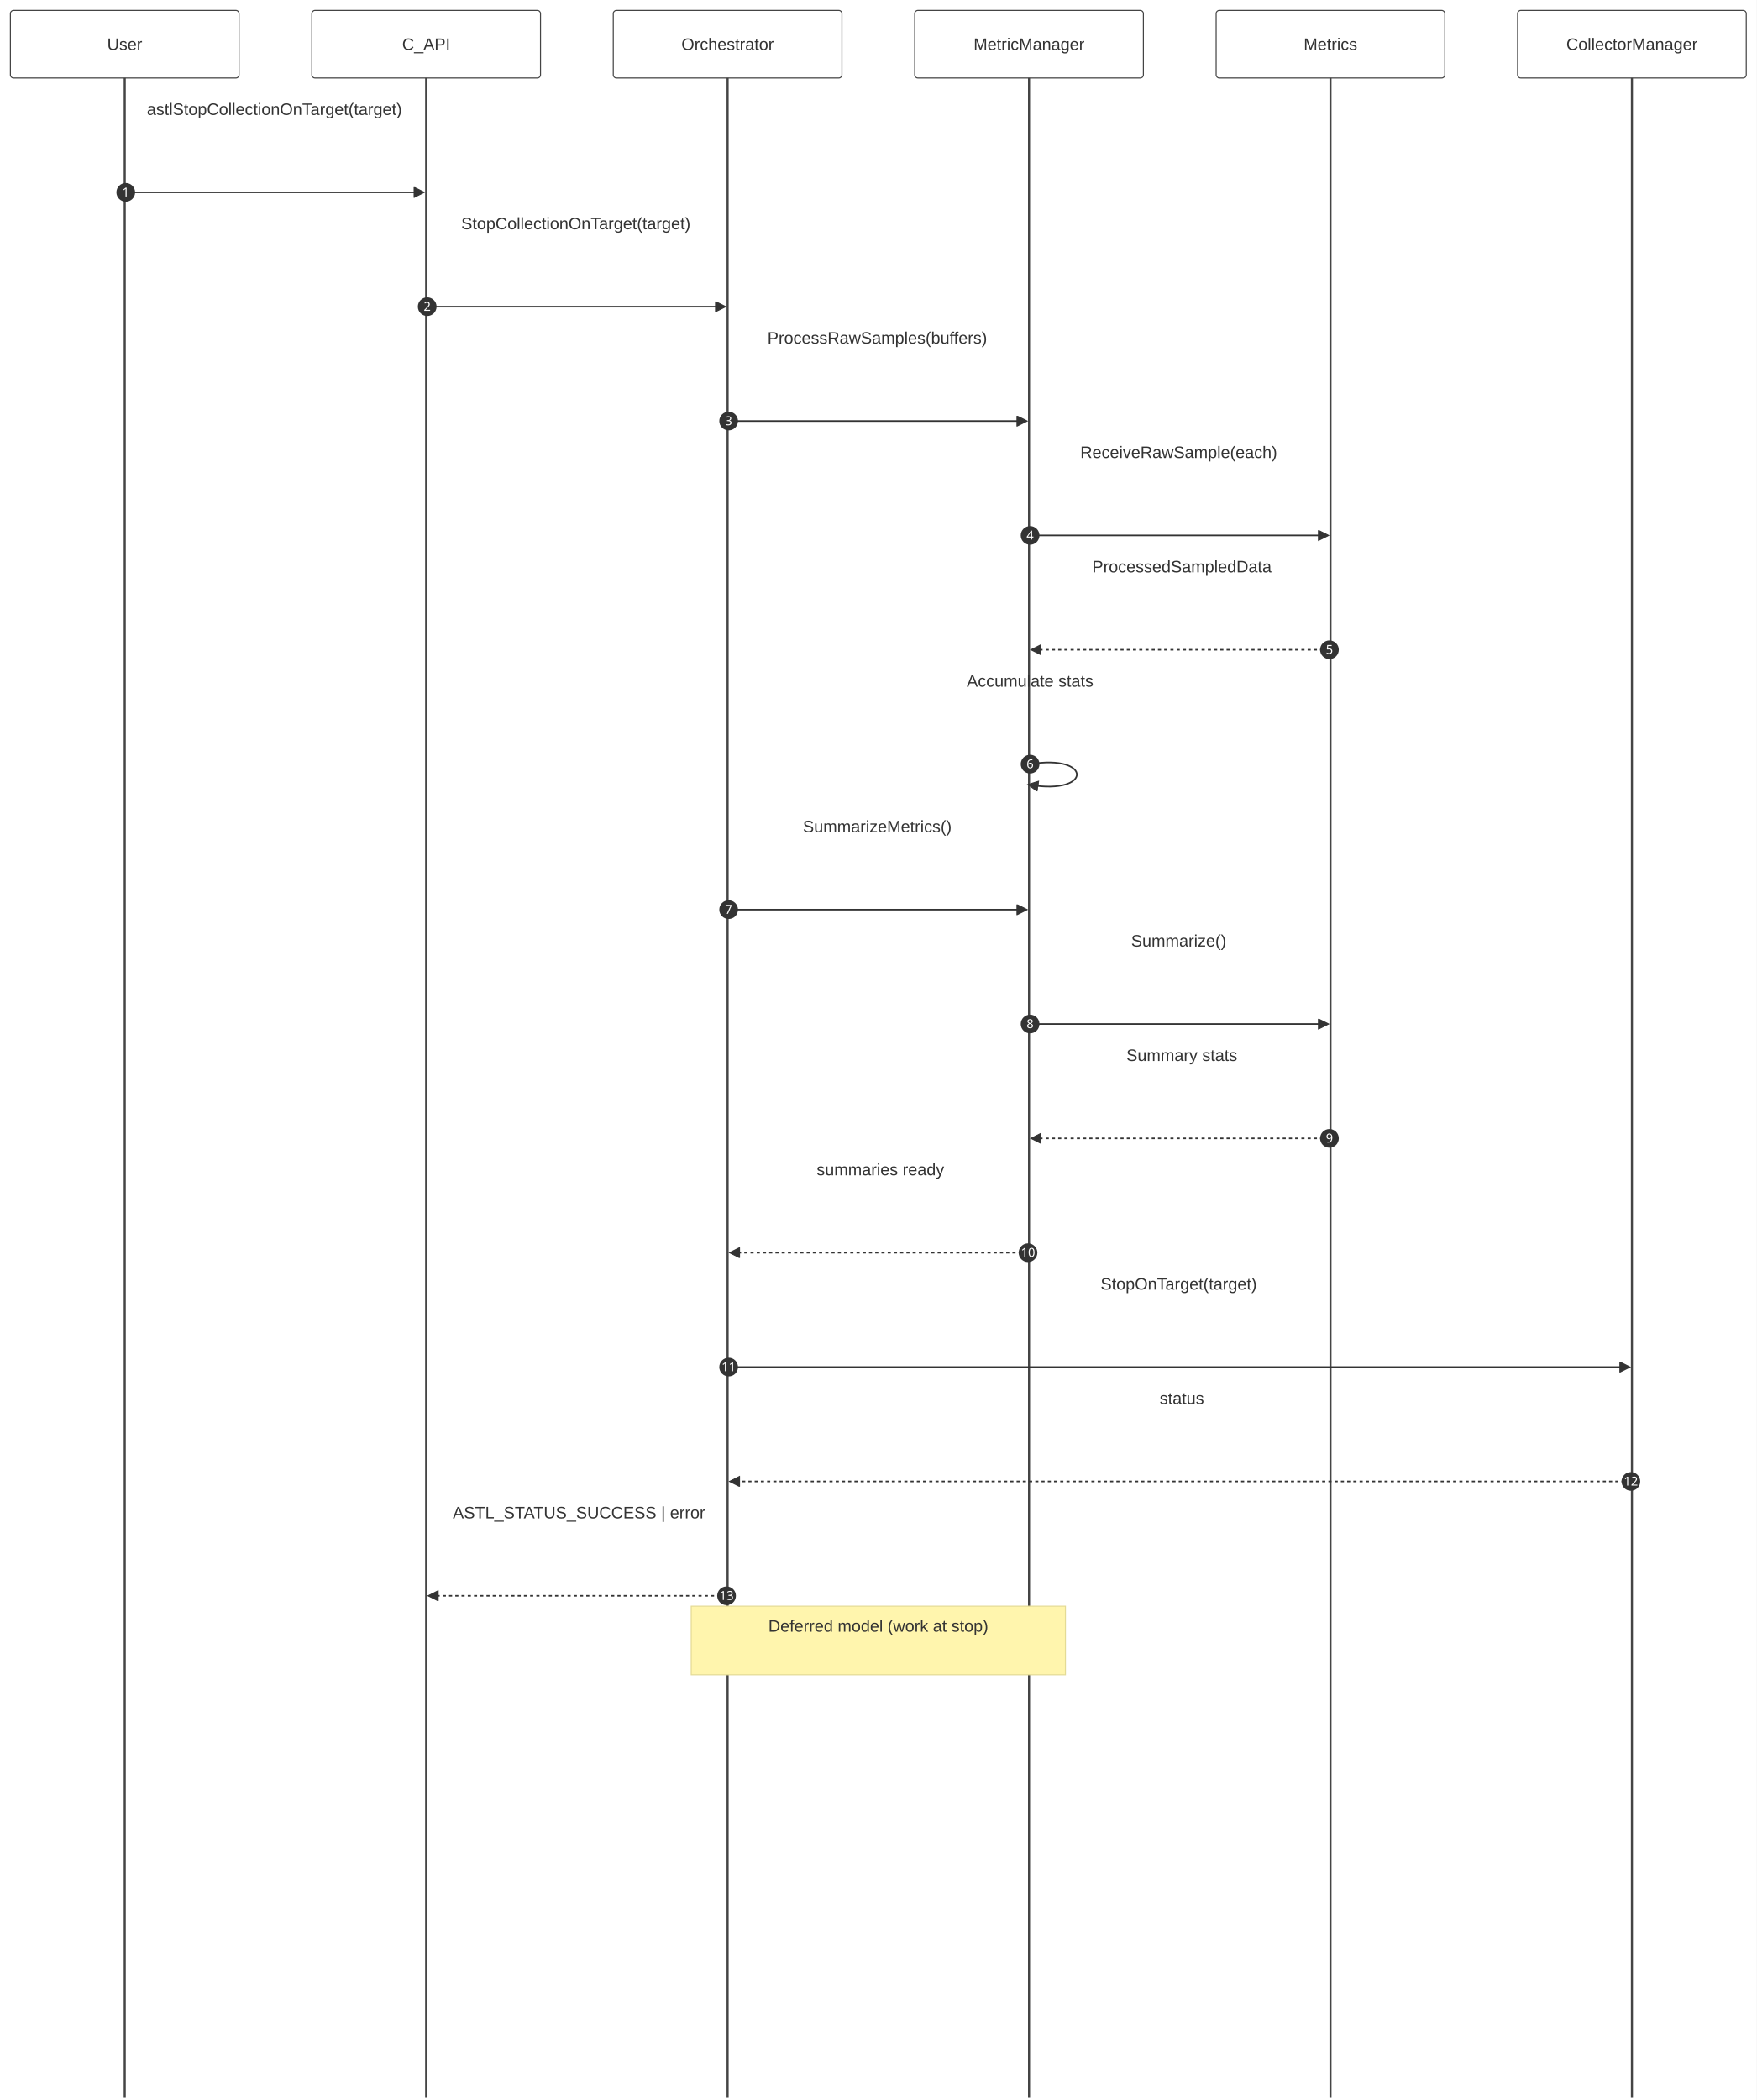
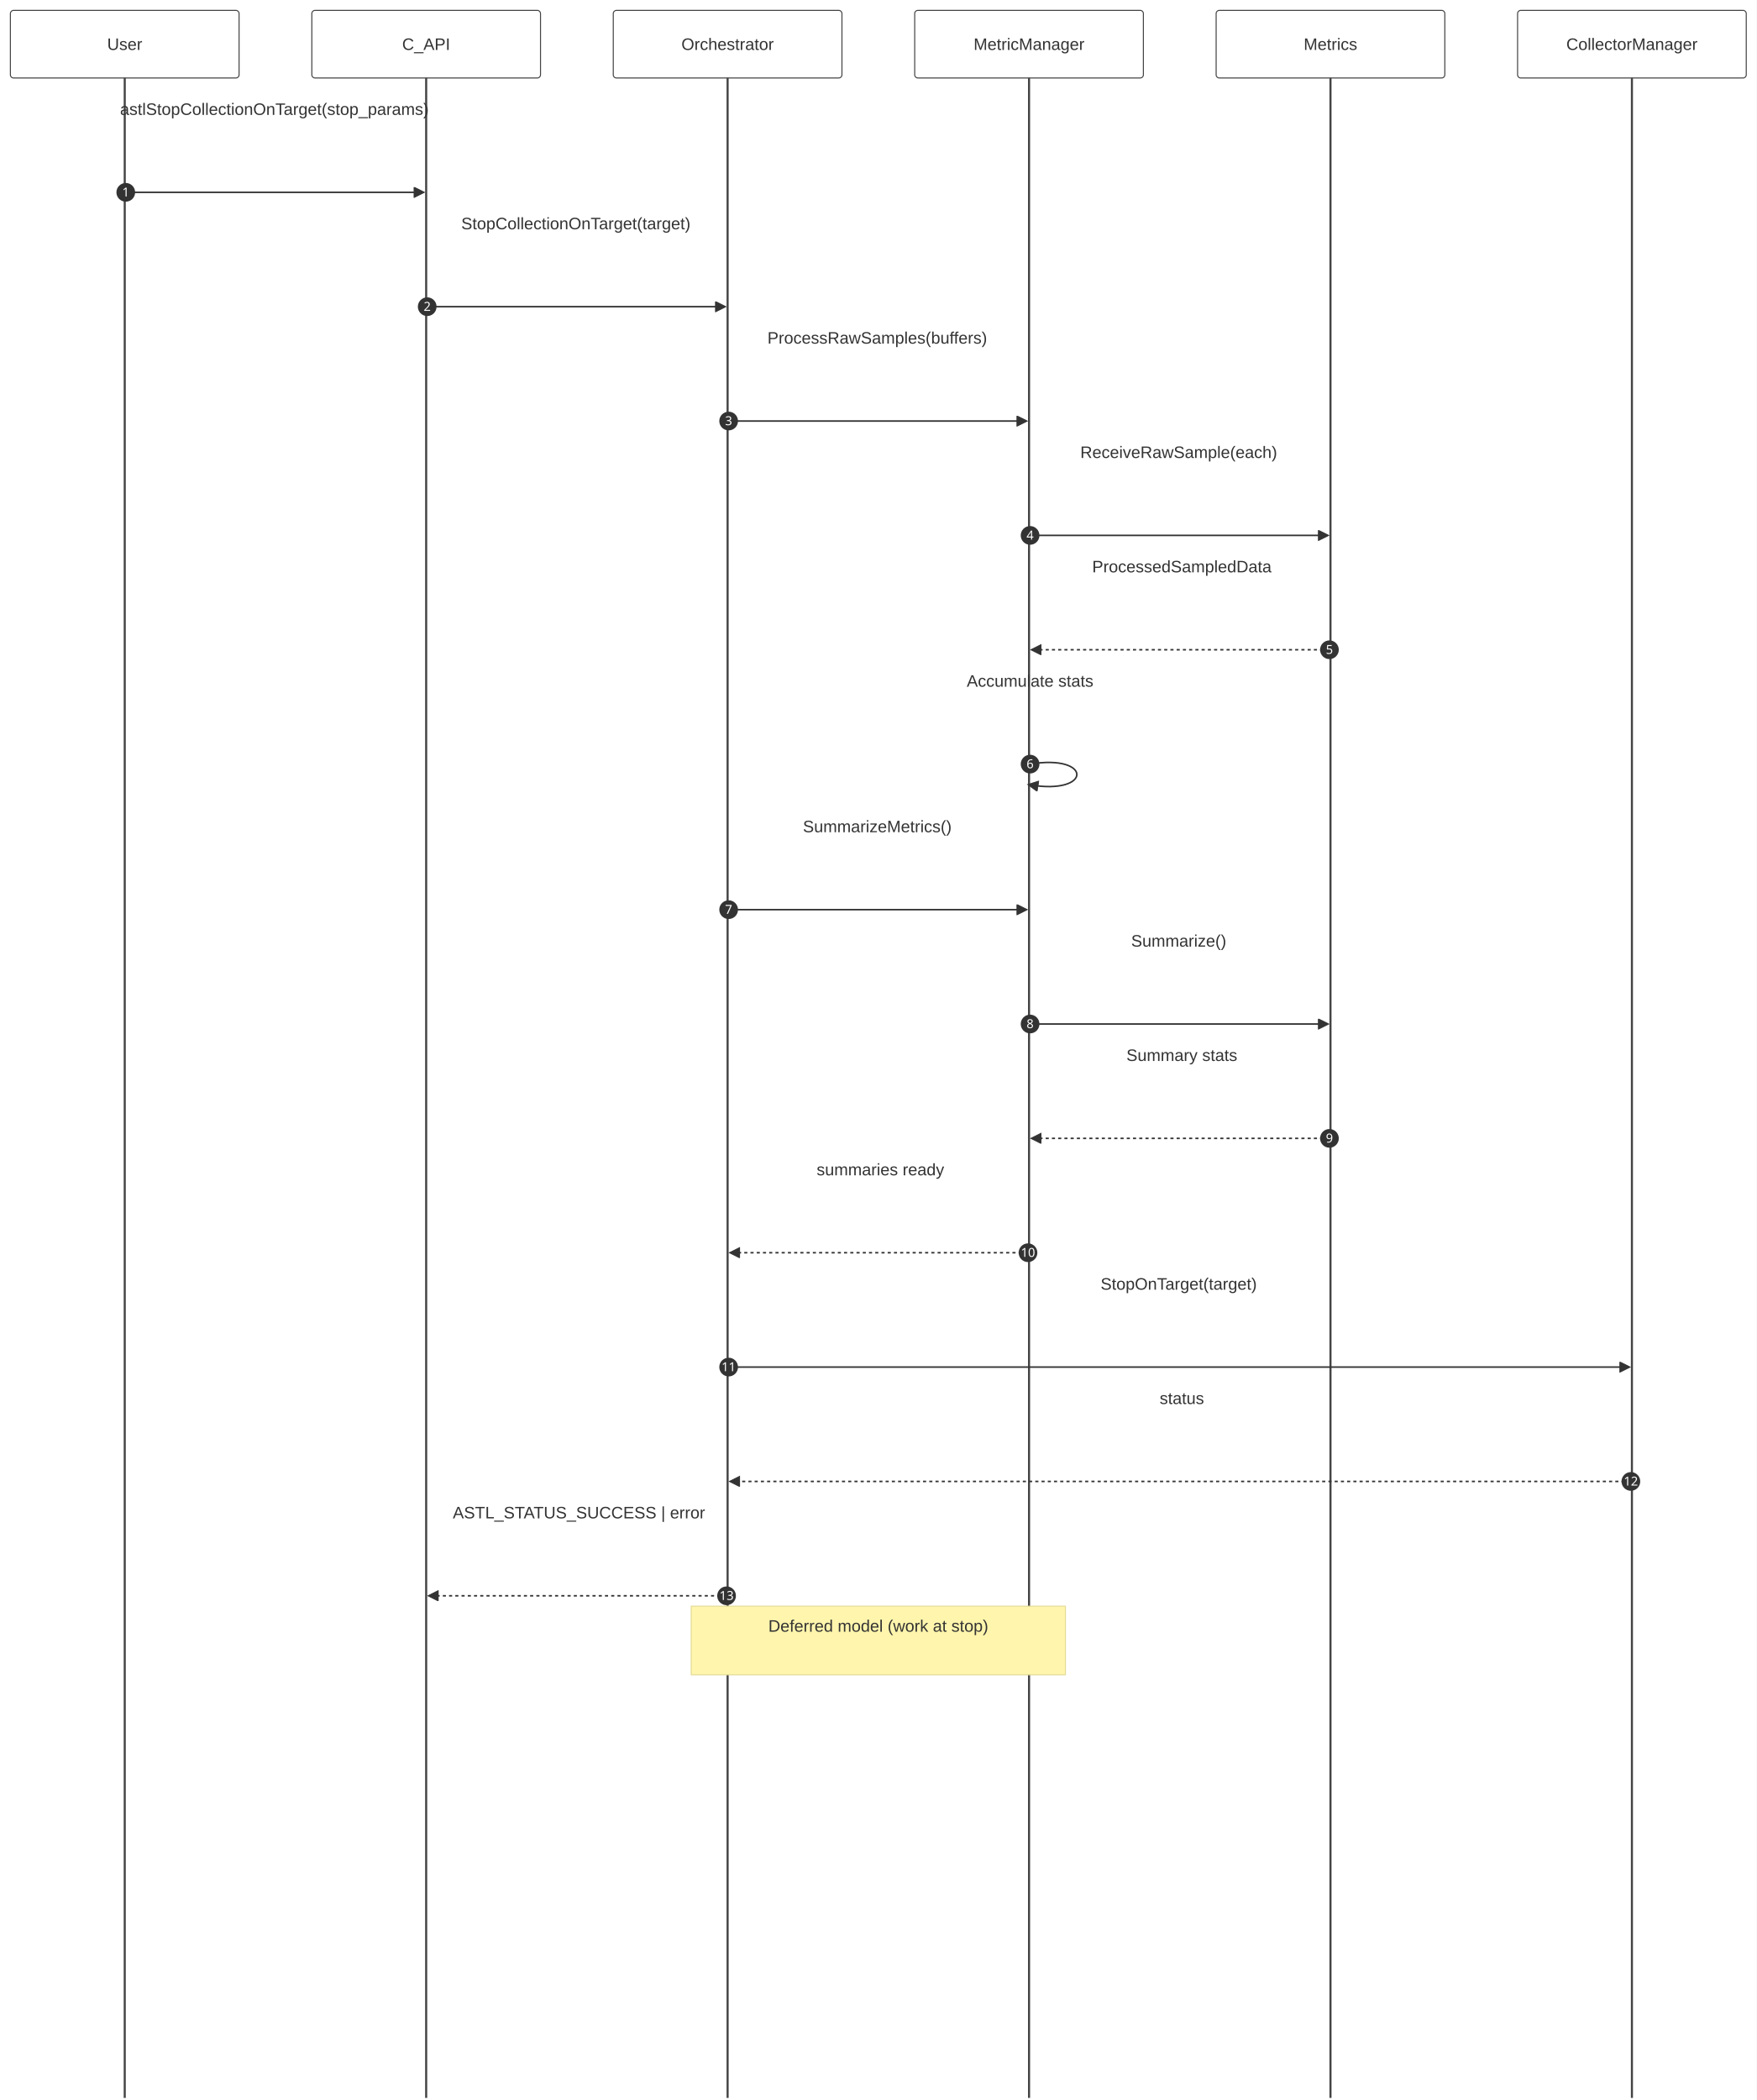
<svg xmlns="http://www.w3.org/2000/svg" id="mmd_system_phase_stop_processing_mmd" viewBox="-10 -10 1690 2020" role="graphics-document document" aria-roledescription="sequence">
  <rect x="-10" y="-10" width="1690" height="2020" fill="white" />
  <g>
    <line id="actor5" x1="1560" y1="5" x2="1560" y2="2008" class="200" stroke-width="0.5px" stroke="#999" />
    <g id="root-5">
      <rect x="1450" y="0" fill="#eaeaea" stroke="#666" width="220" height="65" name="CollectorManager" rx="3" ry="3" class="actor actor-top" />
      <text x="1560" y="32.5" style="text-anchor: middle; font-size: 16px; font-weight: 400; font-family: &quot;trebuchet ms&quot;, verdana, arial, sans-serif;;" dominant-baseline="central" alignment-baseline="central" class="actor">
        <tspan x="1560" dy="0">CollectorManager</tspan>
      </text>
    </g>
  </g>
  <g>
    <line id="actor4" x1="1270" y1="5" x2="1270" y2="2008" class="200" stroke-width="0.5px" stroke="#999" />
    <g id="root-4">
      <rect x="1160" y="0" fill="#eaeaea" stroke="#666" width="220" height="65" name="Metrics" rx="3" ry="3" class="actor actor-top" />
      <text x="1270" y="32.5" style="text-anchor: middle; font-size: 16px; font-weight: 400; font-family: &quot;trebuchet ms&quot;, verdana, arial, sans-serif;;" dominant-baseline="central" alignment-baseline="central" class="actor">
        <tspan x="1270" dy="0">Metrics</tspan>
      </text>
    </g>
  </g>
  <g>
    <line id="actor3" x1="980" y1="5" x2="980" y2="2008" class="200" stroke-width="0.5px" stroke="#999" />
    <g id="root-3">
      <rect x="870" y="0" fill="#eaeaea" stroke="#666" width="220" height="65" name="MetricManager" rx="3" ry="3" class="actor actor-top" />
      <text x="980" y="32.5" style="text-anchor: middle; font-size: 16px; font-weight: 400; font-family: &quot;trebuchet ms&quot;, verdana, arial, sans-serif;;" dominant-baseline="central" alignment-baseline="central" class="actor">
        <tspan x="980" dy="0">MetricManager</tspan>
      </text>
    </g>
  </g>
  <g>
    <line id="actor2" x1="690" y1="5" x2="690" y2="2008" class="200" stroke-width="0.5px" stroke="#999" />
    <g id="root-2">
      <rect x="580" y="0" fill="#eaeaea" stroke="#666" width="220" height="65" name="Orchestrator" rx="3" ry="3" class="actor actor-top" />
      <text x="690" y="32.5" style="text-anchor: middle; font-size: 16px; font-weight: 400; font-family: &quot;trebuchet ms&quot;, verdana, arial, sans-serif;;" dominant-baseline="central" alignment-baseline="central" class="actor">
        <tspan x="690" dy="0">Orchestrator</tspan>
      </text>
    </g>
  </g>
  <g>
    <line id="actor1" x1="400" y1="5" x2="400" y2="2008" class="200" stroke-width="0.5px" stroke="#999" />
    <g id="root-1">
      <rect x="290" y="0" fill="#eaeaea" stroke="#666" width="220" height="65" name="API" rx="3" ry="3" class="actor actor-top" />
      <text x="400" y="32.5" style="text-anchor: middle; font-size: 16px; font-weight: 400; font-family: &quot;trebuchet ms&quot;, verdana, arial, sans-serif;;" dominant-baseline="central" alignment-baseline="central" class="actor">
        <tspan x="400" dy="0">C_API</tspan>
      </text>
    </g>
  </g>
  <g>
    <line id="actor0" x1="110" y1="5" x2="110" y2="2008" class="200" stroke-width="0.5px" stroke="#999" />
    <g id="root-0">
      <rect x="0" y="0" fill="#eaeaea" stroke="#666" width="220" height="65" name="User" rx="3" ry="3" class="actor actor-top" />
      <text x="110" y="32.5" style="text-anchor: middle; font-size: 16px; font-weight: 400; font-family: &quot;trebuchet ms&quot;, verdana, arial, sans-serif;;" dominant-baseline="central" alignment-baseline="central" class="actor">
        <tspan x="110" dy="0">User</tspan>
      </text>
    </g>
  </g>
  <style>#mmd_system_phase_stop_processing_mmd{font-family:"trebuchet ms",verdana,arial,sans-serif;font-size:13px;fill:#333;}#mmd_system_phase_stop_processing_mmd .error-icon{fill:#ffffff;}#mmd_system_phase_stop_processing_mmd .error-text{fill:#000000;stroke:#000000;}#mmd_system_phase_stop_processing_mmd .edge-thickness-normal{stroke-width:2px;}#mmd_system_phase_stop_processing_mmd .edge-thickness-thick{stroke-width:3.5px;}#mmd_system_phase_stop_processing_mmd .edge-pattern-solid{stroke-dasharray:0;}#mmd_system_phase_stop_processing_mmd .edge-pattern-dashed{stroke-dasharray:3;}#mmd_system_phase_stop_processing_mmd .edge-pattern-dotted{stroke-dasharray:2;}#mmd_system_phase_stop_processing_mmd .marker{fill:#000000;stroke:#000000;}#mmd_system_phase_stop_processing_mmd .marker.cross{stroke:#000000;}#mmd_system_phase_stop_processing_mmd svg{font-family:"trebuchet ms",verdana,arial,sans-serif;font-size:13px;}#mmd_system_phase_stop_processing_mmd .actor{stroke:#444444;fill:#ffffff;}#mmd_system_phase_stop_processing_mmd text.actor&gt;tspan{fill:#333;stroke:none;}#mmd_system_phase_stop_processing_mmd .actor-line{stroke:grey;}#mmd_system_phase_stop_processing_mmd .messageLine0{stroke-width:1.5;stroke-dasharray:none;stroke:#333;}#mmd_system_phase_stop_processing_mmd .messageLine1{stroke-width:1.5;stroke-dasharray:2,2;stroke:#333;}#mmd_system_phase_stop_processing_mmd #arrowhead path{fill:#333;stroke:#333;}#mmd_system_phase_stop_processing_mmd .sequenceNumber{fill:#ffffff;}#mmd_system_phase_stop_processing_mmd #sequencenumber{fill:#333;}#mmd_system_phase_stop_processing_mmd #crosshead path{fill:#333;stroke:#333;}#mmd_system_phase_stop_processing_mmd .messageText{fill:#333;stroke:none;}#mmd_system_phase_stop_processing_mmd .labelBox{stroke:#444444;fill:#ffffff;}#mmd_system_phase_stop_processing_mmd .labelText,#mmd_system_phase_stop_processing_mmd .labelText&gt;tspan{fill:#333;stroke:none;}#mmd_system_phase_stop_processing_mmd .loopText,#mmd_system_phase_stop_processing_mmd .loopText&gt;tspan{fill:#333;stroke:none;}#mmd_system_phase_stop_processing_mmd .loopLine{stroke-width:2px;stroke-dasharray:2,2;stroke:#444444;fill:#444444;}#mmd_system_phase_stop_processing_mmd .note{stroke:hsl(52.683, 60%, 73.922%);fill:#fff5ad;}#mmd_system_phase_stop_processing_mmd .noteText,#mmd_system_phase_stop_processing_mmd .noteText&gt;tspan{fill:#333;stroke:none;}#mmd_system_phase_stop_processing_mmd .activation0{fill:hsl(-120, 0%, 100%);stroke:hsl(-120, 0%, 90%);}#mmd_system_phase_stop_processing_mmd .activation1{fill:hsl(-120, 0%, 100%);stroke:hsl(-120, 0%, 90%);}#mmd_system_phase_stop_processing_mmd .activation2{fill:hsl(-120, 0%, 100%);stroke:hsl(-120, 0%, 90%);}#mmd_system_phase_stop_processing_mmd .actorPopupMenu{position:absolute;}#mmd_system_phase_stop_processing_mmd .actorPopupMenuPanel{position:absolute;fill:#ffffff;box-shadow:0px 8px 16px 0px rgba(0,0,0,0.2);filter:drop-shadow(3px 5px 2px rgb(0 0 0 / 0.4));}#mmd_system_phase_stop_processing_mmd .actor-man line{stroke:#444444;fill:#ffffff;}#mmd_system_phase_stop_processing_mmd .actor-man circle,#mmd_system_phase_stop_processing_mmd line{stroke:#444444;fill:#ffffff;stroke-width:2px;}#mmd_system_phase_stop_processing_mmd :root{--mermaid-font-family:"trebuchet ms",verdana,arial,sans-serif;}</style>
  <g />
  <defs>
    <symbol id="computer" width="24" height="24">
      <path transform="scale(.5)" d="M2 2v13h20v-13h-20zm18 11h-16v-9h16v9zm-10.228 6l.466-1h3.524l.467 1h-4.457zm14.228 3h-24l2-6h2.104l-1.33 4h18.45l-1.297-4h2.073l2 6zm-5-10h-14v-7h14v7z" />
    </symbol>
  </defs>
  <defs>
    <symbol id="database" fill-rule="evenodd" clip-rule="evenodd">
      <path transform="scale(.5)" d="M12.258.001l.256.004.255.005.253.008.251.01.249.012.247.015.246.016.242.019.241.02.239.023.236.024.233.027.231.028.229.031.225.032.223.034.22.036.217.038.214.04.211.041.208.043.205.045.201.046.198.048.194.05.191.051.187.053.183.054.18.056.175.057.172.059.168.06.163.061.16.063.155.064.15.066.074.033.073.033.071.034.07.034.069.035.068.035.067.035.066.035.064.036.064.036.062.036.06.036.06.037.058.037.058.037.055.038.055.038.053.038.052.038.051.039.05.039.048.039.047.039.045.04.044.04.043.04.041.04.04.041.039.041.037.041.036.041.034.041.033.042.032.042.03.042.029.042.027.042.026.043.024.043.023.043.021.043.02.043.018.044.017.043.015.044.013.044.012.044.011.045.009.044.007.045.006.045.004.045.002.045.001.045v17l-.001.045-.002.045-.004.045-.006.045-.007.045-.009.044-.011.045-.012.044-.013.044-.015.044-.017.043-.018.044-.02.043-.021.043-.023.043-.024.043-.026.043-.027.042-.029.042-.03.042-.032.042-.033.042-.034.041-.036.041-.037.041-.039.041-.04.041-.041.04-.043.04-.044.04-.045.04-.047.039-.048.039-.05.039-.051.039-.052.038-.053.038-.055.038-.055.038-.058.037-.058.037-.06.037-.06.036-.062.036-.064.036-.064.036-.066.035-.067.035-.068.035-.069.035-.07.034-.071.034-.073.033-.074.033-.15.066-.155.064-.16.063-.163.061-.168.06-.172.059-.175.057-.18.056-.183.054-.187.053-.191.051-.194.05-.198.048-.201.046-.205.045-.208.043-.211.041-.214.04-.217.038-.22.036-.223.034-.225.032-.229.031-.231.028-.233.027-.236.024-.239.023-.241.02-.242.019-.246.016-.247.015-.249.012-.251.01-.253.008-.255.005-.256.004-.258.001-.258-.001-.256-.004-.255-.005-.253-.008-.251-.01-.249-.012-.247-.015-.245-.016-.243-.019-.241-.02-.238-.023-.236-.024-.234-.027-.231-.028-.228-.031-.226-.032-.223-.034-.22-.036-.217-.038-.214-.04-.211-.041-.208-.043-.204-.045-.201-.046-.198-.048-.195-.05-.19-.051-.187-.053-.184-.054-.179-.056-.176-.057-.172-.059-.167-.06-.164-.061-.159-.063-.155-.064-.151-.066-.074-.033-.072-.033-.072-.034-.07-.034-.069-.035-.068-.035-.067-.035-.066-.035-.064-.036-.063-.036-.062-.036-.061-.036-.06-.037-.058-.037-.057-.037-.056-.038-.055-.038-.053-.038-.052-.038-.051-.039-.049-.039-.049-.039-.046-.039-.046-.04-.044-.04-.043-.04-.041-.04-.04-.041-.039-.041-.037-.041-.036-.041-.034-.041-.033-.042-.032-.042-.03-.042-.029-.042-.027-.042-.026-.043-.024-.043-.023-.043-.021-.043-.02-.043-.018-.044-.017-.043-.015-.044-.013-.044-.012-.044-.011-.045-.009-.044-.007-.045-.006-.045-.004-.045-.002-.045-.001-.045v-17l.001-.045.002-.045.004-.045.006-.045.007-.045.009-.044.011-.045.012-.044.013-.044.015-.044.017-.043.018-.044.02-.043.021-.043.023-.043.024-.043.026-.043.027-.042.029-.042.03-.042.032-.042.033-.042.034-.041.036-.041.037-.041.039-.041.04-.041.041-.04.043-.04.044-.04.046-.04.046-.039.049-.039.049-.039.051-.039.052-.038.053-.038.055-.038.056-.038.057-.037.058-.037.06-.037.061-.036.062-.036.063-.036.064-.036.066-.035.067-.035.068-.035.069-.035.07-.034.072-.034.072-.033.074-.033.151-.066.155-.064.159-.063.164-.061.167-.06.172-.059.176-.057.179-.056.184-.054.187-.053.19-.051.195-.05.198-.048.201-.046.204-.045.208-.043.211-.041.214-.04.217-.038.22-.036.223-.034.226-.032.228-.031.231-.028.234-.027.236-.024.238-.023.241-.02.243-.019.245-.016.247-.015.249-.012.251-.01.253-.008.255-.005.256-.004.258-.001.258.001zm-9.258 20.499v.01l.001.021.003.021.004.022.005.021.006.022.007.022.009.023.01.022.011.023.012.023.013.023.015.023.016.024.017.023.018.024.019.024.021.024.022.025.023.024.024.025.052.049.056.05.061.051.066.051.07.051.075.051.079.052.084.052.088.052.092.052.097.052.102.051.105.052.11.052.114.051.119.051.123.051.127.05.131.05.135.05.139.048.144.049.147.047.152.047.155.047.16.045.163.045.167.043.171.043.176.041.178.041.183.039.187.039.19.037.194.035.197.035.202.033.204.031.209.03.212.029.216.027.219.025.222.024.226.021.23.02.233.018.236.016.24.015.243.012.246.01.249.008.253.005.256.004.259.001.26-.001.257-.004.254-.005.25-.008.247-.011.244-.012.241-.014.237-.016.233-.018.231-.021.226-.021.224-.024.22-.026.216-.027.212-.028.21-.031.205-.031.202-.034.198-.034.194-.036.191-.037.187-.039.183-.04.179-.04.175-.042.172-.043.168-.044.163-.045.16-.046.155-.046.152-.047.148-.048.143-.049.139-.049.136-.05.131-.05.126-.05.123-.051.118-.052.114-.051.11-.052.106-.052.101-.052.096-.052.092-.052.088-.053.083-.051.079-.052.074-.052.07-.051.065-.051.06-.051.056-.05.051-.05.023-.024.023-.025.021-.024.02-.024.019-.024.018-.024.017-.024.015-.023.014-.024.013-.023.012-.023.01-.023.01-.022.008-.022.006-.022.006-.022.004-.022.004-.021.001-.021.001-.021v-4.127l-.077.055-.08.053-.083.054-.085.053-.087.052-.09.052-.093.051-.095.05-.097.05-.1.049-.102.049-.105.048-.106.047-.109.047-.111.046-.114.045-.115.045-.118.044-.12.043-.122.042-.124.042-.126.041-.128.04-.13.04-.132.038-.134.038-.135.037-.138.037-.139.035-.142.035-.143.034-.144.033-.147.032-.148.031-.15.03-.151.03-.153.029-.154.027-.156.027-.158.026-.159.025-.161.024-.162.023-.163.022-.165.021-.166.02-.167.019-.169.018-.169.017-.171.016-.173.015-.173.014-.175.013-.175.012-.177.011-.178.01-.179.008-.179.008-.181.006-.182.005-.182.004-.184.003-.184.002h-.37l-.184-.002-.184-.003-.182-.004-.182-.005-.181-.006-.179-.008-.179-.008-.178-.01-.176-.011-.176-.012-.175-.013-.173-.014-.172-.015-.171-.016-.17-.017-.169-.018-.167-.019-.166-.02-.165-.021-.163-.022-.162-.023-.161-.024-.159-.025-.157-.026-.156-.027-.155-.027-.153-.029-.151-.03-.15-.03-.148-.031-.146-.032-.145-.033-.143-.034-.141-.035-.14-.035-.137-.037-.136-.037-.134-.038-.132-.038-.13-.04-.128-.04-.126-.041-.124-.042-.122-.042-.12-.044-.117-.043-.116-.045-.113-.045-.112-.046-.109-.047-.106-.047-.105-.048-.102-.049-.1-.049-.097-.05-.095-.05-.093-.052-.09-.051-.087-.052-.085-.053-.083-.054-.08-.054-.077-.054v4.127zm0-5.654v.011l.001.021.003.021.004.021.005.022.006.022.007.022.009.022.01.022.011.023.012.023.013.023.015.024.016.023.017.024.018.024.019.024.021.024.022.024.023.025.024.024.052.05.056.05.061.05.066.051.07.051.075.052.079.051.084.052.088.052.092.052.097.052.102.052.105.052.11.051.114.051.119.052.123.05.127.051.131.05.135.049.139.049.144.048.147.048.152.047.155.046.16.045.163.045.167.044.171.042.176.042.178.04.183.04.187.038.19.037.194.036.197.034.202.033.204.032.209.03.212.028.216.027.219.025.222.024.226.022.23.02.233.018.236.016.24.014.243.012.246.01.249.008.253.006.256.003.259.001.26-.001.257-.003.254-.006.25-.008.247-.01.244-.012.241-.015.237-.016.233-.018.231-.02.226-.022.224-.024.22-.025.216-.027.212-.029.21-.03.205-.032.202-.033.198-.035.194-.036.191-.037.187-.039.183-.039.179-.041.175-.042.172-.043.168-.044.163-.045.16-.045.155-.047.152-.047.148-.048.143-.048.139-.05.136-.049.131-.05.126-.051.123-.051.118-.051.114-.052.11-.052.106-.052.101-.052.096-.052.092-.052.088-.052.083-.052.079-.052.074-.051.07-.052.065-.051.06-.05.056-.051.051-.049.023-.025.023-.024.021-.025.02-.024.019-.024.018-.024.017-.024.015-.023.014-.023.013-.024.012-.022.01-.023.01-.023.008-.022.006-.022.006-.022.004-.021.004-.022.001-.021.001-.021v-4.139l-.077.054-.08.054-.083.054-.085.052-.087.053-.09.051-.093.051-.095.051-.097.05-.1.049-.102.049-.105.048-.106.047-.109.047-.111.046-.114.045-.115.044-.118.044-.12.044-.122.042-.124.042-.126.041-.128.04-.13.039-.132.039-.134.038-.135.037-.138.036-.139.036-.142.035-.143.033-.144.033-.147.033-.148.031-.15.03-.151.03-.153.028-.154.028-.156.027-.158.026-.159.025-.161.024-.162.023-.163.022-.165.021-.166.02-.167.019-.169.018-.169.017-.171.016-.173.015-.173.014-.175.013-.175.012-.177.011-.178.009-.179.009-.179.007-.181.007-.182.005-.182.004-.184.003-.184.002h-.37l-.184-.002-.184-.003-.182-.004-.182-.005-.181-.007-.179-.007-.179-.009-.178-.009-.176-.011-.176-.012-.175-.013-.173-.014-.172-.015-.171-.016-.17-.017-.169-.018-.167-.019-.166-.02-.165-.021-.163-.022-.162-.023-.161-.024-.159-.025-.157-.026-.156-.027-.155-.028-.153-.028-.151-.03-.15-.03-.148-.031-.146-.033-.145-.033-.143-.033-.141-.035-.14-.036-.137-.036-.136-.037-.134-.038-.132-.039-.13-.039-.128-.04-.126-.041-.124-.042-.122-.043-.12-.043-.117-.044-.116-.044-.113-.046-.112-.046-.109-.046-.106-.047-.105-.048-.102-.049-.1-.049-.097-.05-.095-.051-.093-.051-.09-.051-.087-.053-.085-.052-.083-.054-.08-.054-.077-.054v4.139zm0-5.666v.011l.001.02.003.022.004.021.005.022.006.021.007.022.009.023.01.022.011.023.012.023.013.023.015.023.016.024.017.024.018.023.019.024.021.025.022.024.023.024.024.025.052.05.056.05.061.05.066.051.07.051.075.052.079.051.084.052.088.052.092.052.097.052.102.052.105.051.11.052.114.051.119.051.123.051.127.05.131.05.135.05.139.049.144.048.147.048.152.047.155.046.16.045.163.045.167.043.171.043.176.042.178.04.183.04.187.038.19.037.194.036.197.034.202.033.204.032.209.03.212.028.216.027.219.025.222.024.226.021.23.02.233.018.236.017.24.014.243.012.246.01.249.008.253.006.256.003.259.001.26-.001.257-.003.254-.006.25-.008.247-.01.244-.013.241-.014.237-.016.233-.018.231-.02.226-.022.224-.024.22-.025.216-.027.212-.029.21-.03.205-.032.202-.033.198-.035.194-.036.191-.037.187-.039.183-.039.179-.041.175-.042.172-.043.168-.044.163-.045.16-.045.155-.047.152-.047.148-.048.143-.049.139-.049.136-.049.131-.051.126-.05.123-.051.118-.052.114-.051.11-.052.106-.052.101-.052.096-.052.092-.052.088-.052.083-.052.079-.052.074-.052.07-.051.065-.051.06-.051.056-.05.051-.049.023-.025.023-.025.021-.024.02-.024.019-.024.018-.024.017-.024.015-.023.014-.024.013-.023.012-.023.01-.022.01-.023.008-.022.006-.022.006-.022.004-.022.004-.021.001-.021.001-.021v-4.153l-.077.054-.08.054-.083.053-.085.053-.087.053-.09.051-.093.051-.095.051-.097.05-.1.049-.102.048-.105.048-.106.048-.109.046-.111.046-.114.046-.115.044-.118.044-.12.043-.122.043-.124.042-.126.041-.128.04-.13.039-.132.039-.134.038-.135.037-.138.036-.139.036-.142.034-.143.034-.144.033-.147.032-.148.032-.15.03-.151.03-.153.028-.154.028-.156.027-.158.026-.159.024-.161.024-.162.023-.163.023-.165.021-.166.02-.167.019-.169.018-.169.017-.171.016-.173.015-.173.014-.175.013-.175.012-.177.01-.178.01-.179.009-.179.007-.181.006-.182.006-.182.004-.184.003-.184.001-.185.001-.185-.001-.184-.001-.184-.003-.182-.004-.182-.006-.181-.006-.179-.007-.179-.009-.178-.01-.176-.01-.176-.012-.175-.013-.173-.014-.172-.015-.171-.016-.17-.017-.169-.018-.167-.019-.166-.02-.165-.021-.163-.023-.162-.023-.161-.024-.159-.024-.157-.026-.156-.027-.155-.028-.153-.028-.151-.03-.15-.03-.148-.032-.146-.032-.145-.033-.143-.034-.141-.034-.14-.036-.137-.036-.136-.037-.134-.038-.132-.039-.13-.039-.128-.041-.126-.041-.124-.041-.122-.043-.12-.043-.117-.044-.116-.044-.113-.046-.112-.046-.109-.046-.106-.048-.105-.048-.102-.048-.1-.05-.097-.049-.095-.051-.093-.051-.09-.052-.087-.052-.085-.053-.083-.053-.08-.054-.077-.054v4.153zm8.74-8.179l-.257.004-.254.005-.25.008-.247.011-.244.012-.241.014-.237.016-.233.018-.231.021-.226.022-.224.023-.22.026-.216.027-.212.028-.21.031-.205.032-.202.033-.198.034-.194.036-.191.038-.187.038-.183.04-.179.041-.175.042-.172.043-.168.043-.163.045-.16.046-.155.046-.152.048-.148.048-.143.048-.139.049-.136.05-.131.05-.126.051-.123.051-.118.051-.114.052-.11.052-.106.052-.101.052-.096.052-.092.052-.088.052-.083.052-.079.052-.074.051-.07.052-.065.051-.06.05-.056.05-.051.05-.023.025-.023.024-.021.024-.02.025-.019.024-.018.024-.017.023-.015.024-.014.023-.013.023-.012.023-.01.023-.01.022-.008.022-.006.023-.006.021-.004.022-.004.021-.001.021-.001.021.001.021.001.021.004.021.004.022.006.021.006.023.008.022.01.022.01.023.012.023.013.023.014.023.015.024.017.023.018.024.019.024.02.025.021.024.023.024.023.025.051.05.056.05.06.05.065.051.07.052.074.051.079.052.083.052.088.052.092.052.096.052.101.052.106.052.11.052.114.052.118.051.123.051.126.051.131.05.136.05.139.049.143.048.148.048.152.048.155.046.16.046.163.045.168.043.172.043.175.042.179.041.183.04.187.038.191.038.194.036.198.034.202.033.205.032.21.031.212.028.216.027.22.026.224.023.226.022.231.021.233.018.237.016.241.014.244.012.247.011.25.008.254.005.257.004.26.001.26-.001.257-.004.254-.005.25-.008.247-.011.244-.012.241-.014.237-.016.233-.018.231-.021.226-.022.224-.023.22-.026.216-.027.212-.028.21-.031.205-.032.202-.033.198-.034.194-.036.191-.038.187-.038.183-.04.179-.041.175-.042.172-.043.168-.043.163-.045.16-.046.155-.046.152-.048.148-.048.143-.048.139-.049.136-.05.131-.05.126-.051.123-.051.118-.051.114-.052.11-.052.106-.052.101-.052.096-.052.092-.052.088-.052.083-.052.079-.052.074-.051.07-.052.065-.051.06-.05.056-.05.051-.05.023-.025.023-.024.021-.024.02-.025.019-.024.018-.024.017-.023.015-.024.014-.023.013-.023.012-.023.01-.023.01-.022.008-.022.006-.023.006-.021.004-.022.004-.021.001-.021.001-.021-.001-.021-.001-.021-.004-.021-.004-.022-.006-.021-.006-.023-.008-.022-.01-.022-.01-.023-.012-.023-.013-.023-.014-.023-.015-.024-.017-.023-.018-.024-.019-.024-.02-.025-.021-.024-.023-.024-.023-.025-.051-.05-.056-.05-.06-.05-.065-.051-.07-.052-.074-.051-.079-.052-.083-.052-.088-.052-.092-.052-.096-.052-.101-.052-.106-.052-.11-.052-.114-.052-.118-.051-.123-.051-.126-.051-.131-.05-.136-.05-.139-.049-.143-.048-.148-.048-.152-.048-.155-.046-.16-.046-.163-.045-.168-.043-.172-.043-.175-.042-.179-.041-.183-.04-.187-.038-.191-.038-.194-.036-.198-.034-.202-.033-.205-.032-.21-.031-.212-.028-.216-.027-.22-.026-.224-.023-.226-.022-.231-.021-.233-.018-.237-.016-.241-.014-.244-.012-.247-.011-.25-.008-.254-.005-.257-.004-.26-.001-.26.001z" />
    </symbol>
  </defs>
  <defs>
    <symbol id="clock" width="24" height="24">
      <path transform="scale(.5)" d="M12 2c5.514 0 10 4.486 10 10s-4.486 10-10 10-10-4.486-10-10 4.486-10 10-10zm0-2c-6.627 0-12 5.373-12 12s5.373 12 12 12 12-5.373 12-12-5.373-12-12-12zm5.848 12.459c.202.038.202.333.001.372-1.907.361-6.045 1.111-6.547 1.111-.719 0-1.301-.582-1.301-1.301 0-.512.77-5.447 1.125-7.445.034-.192.312-.181.343.014l.985 6.238 5.394 1.011z" />
    </symbol>
  </defs>
  <defs>
    <marker id="arrowhead" refX="7.9" refY="5" markerUnits="userSpaceOnUse" markerWidth="12" markerHeight="12" orient="auto">
      <path d="M 0 0 L 10 5 L 0 10 z" />
    </marker>
  </defs>
  <defs>
    <marker id="crosshead" markerWidth="15" markerHeight="8" orient="auto" refX="4" refY="4.5">
      <path fill="none" stroke="#000000" style="stroke-dasharray: 0, 0;" stroke-width="1pt" d="M 1,2 L 6,7 M 6,2 L 1,7" />
    </marker>
  </defs>
  <defs>
    <marker id="filled-head" refX="15.5" refY="7" markerWidth="20" markerHeight="28" orient="auto">
      <path d="M 18,7 L9,13 L14,7 L9,1 Z" />
    </marker>
  </defs>
  <defs>
    <marker id="sequencenumber" refX="15" refY="15" markerWidth="60" markerHeight="40" orient="auto">
      <circle cx="15" cy="15" r="6" />
    </marker>
  </defs>
  <g>
    <rect x="655" y="1535" fill="#EDF2AE" stroke="#666" width="360" height="66" rx="0" ry="0" class="note" />
    <text x="835" y="1539" text-anchor="middle" dominant-baseline="middle" alignment-baseline="middle" style="font-family: &quot;trebuchet ms&quot;, verdana, arial, sans-serif;; font-size: 16px; font-weight: 400;" class="noteText" dy="1em">
      <tspan x="835">Deferred model (work at stop)</tspan>
    </text>
  </g>
-   <text x="254" y="80" text-anchor="middle" dominant-baseline="middle" alignment-baseline="middle" style="font-family: &quot;trebuchet ms&quot;, verdana, arial, sans-serif;; font-size: 16px; font-weight: 400;" class="messageText" dy="1em">astlStopCollectionOnTarget(target)</text>
+   <text x="254" y="80" text-anchor="middle" dominant-baseline="middle" alignment-baseline="middle" style="font-family: &quot;trebuchet ms&quot;, verdana, arial, sans-serif;; font-size: 16px; font-weight: 400;" class="messageText" dy="1em">astlStopCollectionOnTarget(stop_params)</text>
  <line x1="111" y1="175" x2="396" y2="175" class="messageLine0" stroke-width="2" stroke="none" style="fill: none;" marker-end="url(#arrowhead)" marker-start="url(#sequencenumber)" />
  <text x="111" y="179" font-family="sans-serif" font-size="12px" text-anchor="middle" class="sequenceNumber">1</text>
  <text x="544" y="190" text-anchor="middle" dominant-baseline="middle" alignment-baseline="middle" style="font-family: &quot;trebuchet ms&quot;, verdana, arial, sans-serif;; font-size: 16px; font-weight: 400;" class="messageText" dy="1em">StopCollectionOnTarget(target)</text>
  <line x1="401" y1="285" x2="686" y2="285" class="messageLine0" stroke-width="2" stroke="none" style="fill: none;" marker-end="url(#arrowhead)" marker-start="url(#sequencenumber)" />
  <text x="401" y="289" font-family="sans-serif" font-size="12px" text-anchor="middle" class="sequenceNumber">2</text>
  <text x="834" y="300" text-anchor="middle" dominant-baseline="middle" alignment-baseline="middle" style="font-family: &quot;trebuchet ms&quot;, verdana, arial, sans-serif;; font-size: 16px; font-weight: 400;" class="messageText" dy="1em">ProcessRawSamples(buffers)</text>
  <line x1="691" y1="395" x2="976" y2="395" class="messageLine0" stroke-width="2" stroke="none" style="fill: none;" marker-end="url(#arrowhead)" marker-start="url(#sequencenumber)" />
  <text x="691" y="399" font-family="sans-serif" font-size="12px" text-anchor="middle" class="sequenceNumber">3</text>
  <text x="1124" y="410" text-anchor="middle" dominant-baseline="middle" alignment-baseline="middle" style="font-family: &quot;trebuchet ms&quot;, verdana, arial, sans-serif;; font-size: 16px; font-weight: 400;" class="messageText" dy="1em">ReceiveRawSample(each)</text>
  <line x1="981" y1="505" x2="1266" y2="505" class="messageLine0" stroke-width="2" stroke="none" style="fill: none;" marker-end="url(#arrowhead)" marker-start="url(#sequencenumber)" />
  <text x="981" y="509" font-family="sans-serif" font-size="12px" text-anchor="middle" class="sequenceNumber">4</text>
  <text x="1127" y="520" text-anchor="middle" dominant-baseline="middle" alignment-baseline="middle" style="font-family: &quot;trebuchet ms&quot;, verdana, arial, sans-serif;; font-size: 16px; font-weight: 400;" class="messageText" dy="1em">ProcessedSampledData</text>
  <line x1="1269" y1="615" x2="984" y2="615" style="stroke-dasharray: 3, 3; fill: none;" class="messageLine1" stroke-width="2" stroke="none" marker-end="url(#arrowhead)" marker-start="url(#sequencenumber)" />
  <text x="1269" y="619" font-family="sans-serif" font-size="12px" text-anchor="middle" class="sequenceNumber">5</text>
  <text x="981" y="630" text-anchor="middle" dominant-baseline="middle" alignment-baseline="middle" style="font-family: &quot;trebuchet ms&quot;, verdana, arial, sans-serif;; font-size: 16px; font-weight: 400;" class="messageText" dy="1em">Accumulate stats</text>
  <path d="M 981,725 C 1041,715 1041,755 981,745" class="messageLine0" stroke-width="2" stroke="none" style="fill: none;" marker-end="url(#arrowhead)" marker-start="url(#sequencenumber)" />
  <text x="981" y="729" font-family="sans-serif" font-size="12px" text-anchor="middle" class="sequenceNumber">6</text>
  <text x="834" y="770" text-anchor="middle" dominant-baseline="middle" alignment-baseline="middle" style="font-family: &quot;trebuchet ms&quot;, verdana, arial, sans-serif;; font-size: 16px; font-weight: 400;" class="messageText" dy="1em">SummarizeMetrics()</text>
  <line x1="691" y1="865" x2="976" y2="865" class="messageLine0" stroke-width="2" stroke="none" style="fill: none;" marker-end="url(#arrowhead)" marker-start="url(#sequencenumber)" />
  <text x="691" y="869" font-family="sans-serif" font-size="12px" text-anchor="middle" class="sequenceNumber">7</text>
  <text x="1124" y="880" text-anchor="middle" dominant-baseline="middle" alignment-baseline="middle" style="font-family: &quot;trebuchet ms&quot;, verdana, arial, sans-serif;; font-size: 16px; font-weight: 400;" class="messageText" dy="1em">Summarize()</text>
  <line x1="981" y1="975" x2="1266" y2="975" class="messageLine0" stroke-width="2" stroke="none" style="fill: none;" marker-end="url(#arrowhead)" marker-start="url(#sequencenumber)" />
  <text x="981" y="979" font-family="sans-serif" font-size="12px" text-anchor="middle" class="sequenceNumber">8</text>
  <text x="1127" y="990" text-anchor="middle" dominant-baseline="middle" alignment-baseline="middle" style="font-family: &quot;trebuchet ms&quot;, verdana, arial, sans-serif;; font-size: 16px; font-weight: 400;" class="messageText" dy="1em">Summary stats</text>
  <line x1="1269" y1="1085" x2="984" y2="1085" style="stroke-dasharray: 3, 3; fill: none;" class="messageLine1" stroke-width="2" stroke="none" marker-end="url(#arrowhead)" marker-start="url(#sequencenumber)" />
  <text x="1269" y="1089" font-family="sans-serif" font-size="12px" text-anchor="middle" class="sequenceNumber">9</text>
  <text x="837" y="1100" text-anchor="middle" dominant-baseline="middle" alignment-baseline="middle" style="font-family: &quot;trebuchet ms&quot;, verdana, arial, sans-serif;; font-size: 16px; font-weight: 400;" class="messageText" dy="1em">summaries ready</text>
  <line x1="979" y1="1195" x2="694" y2="1195" style="stroke-dasharray: 3, 3; fill: none;" class="messageLine1" stroke-width="2" stroke="none" marker-end="url(#arrowhead)" marker-start="url(#sequencenumber)" />
  <text x="979" y="1199" font-family="sans-serif" font-size="12px" text-anchor="middle" class="sequenceNumber">10</text>
  <text x="1124" y="1210" text-anchor="middle" dominant-baseline="middle" alignment-baseline="middle" style="font-family: &quot;trebuchet ms&quot;, verdana, arial, sans-serif;; font-size: 16px; font-weight: 400;" class="messageText" dy="1em">StopOnTarget(target)</text>
  <line x1="691" y1="1305" x2="1556" y2="1305" class="messageLine0" stroke-width="2" stroke="none" style="fill: none;" marker-end="url(#arrowhead)" marker-start="url(#sequencenumber)" />
  <text x="691" y="1309" font-family="sans-serif" font-size="12px" text-anchor="middle" class="sequenceNumber">11</text>
  <text x="1127" y="1320" text-anchor="middle" dominant-baseline="middle" alignment-baseline="middle" style="font-family: &quot;trebuchet ms&quot;, verdana, arial, sans-serif;; font-size: 16px; font-weight: 400;" class="messageText" dy="1em">status</text>
  <line x1="1559" y1="1415" x2="694" y2="1415" style="stroke-dasharray: 3, 3; fill: none;" class="messageLine1" stroke-width="2" stroke="none" marker-end="url(#arrowhead)" marker-start="url(#sequencenumber)" />
  <text x="1559" y="1419" font-family="sans-serif" font-size="12px" text-anchor="middle" class="sequenceNumber">12</text>
  <text x="547" y="1430" text-anchor="middle" dominant-baseline="middle" alignment-baseline="middle" style="font-family: &quot;trebuchet ms&quot;, verdana, arial, sans-serif;; font-size: 16px; font-weight: 400;" class="messageText" dy="1em">ASTL_STATUS_SUCCESS | error</text>
  <line x1="689" y1="1525" x2="404" y2="1525" style="stroke-dasharray: 3, 3; fill: none;" class="messageLine1" stroke-width="2" stroke="none" marker-end="url(#arrowhead)" marker-start="url(#sequencenumber)" />
  <text x="689" y="1529" font-family="sans-serif" font-size="12px" text-anchor="middle" class="sequenceNumber">13</text>
</svg>
